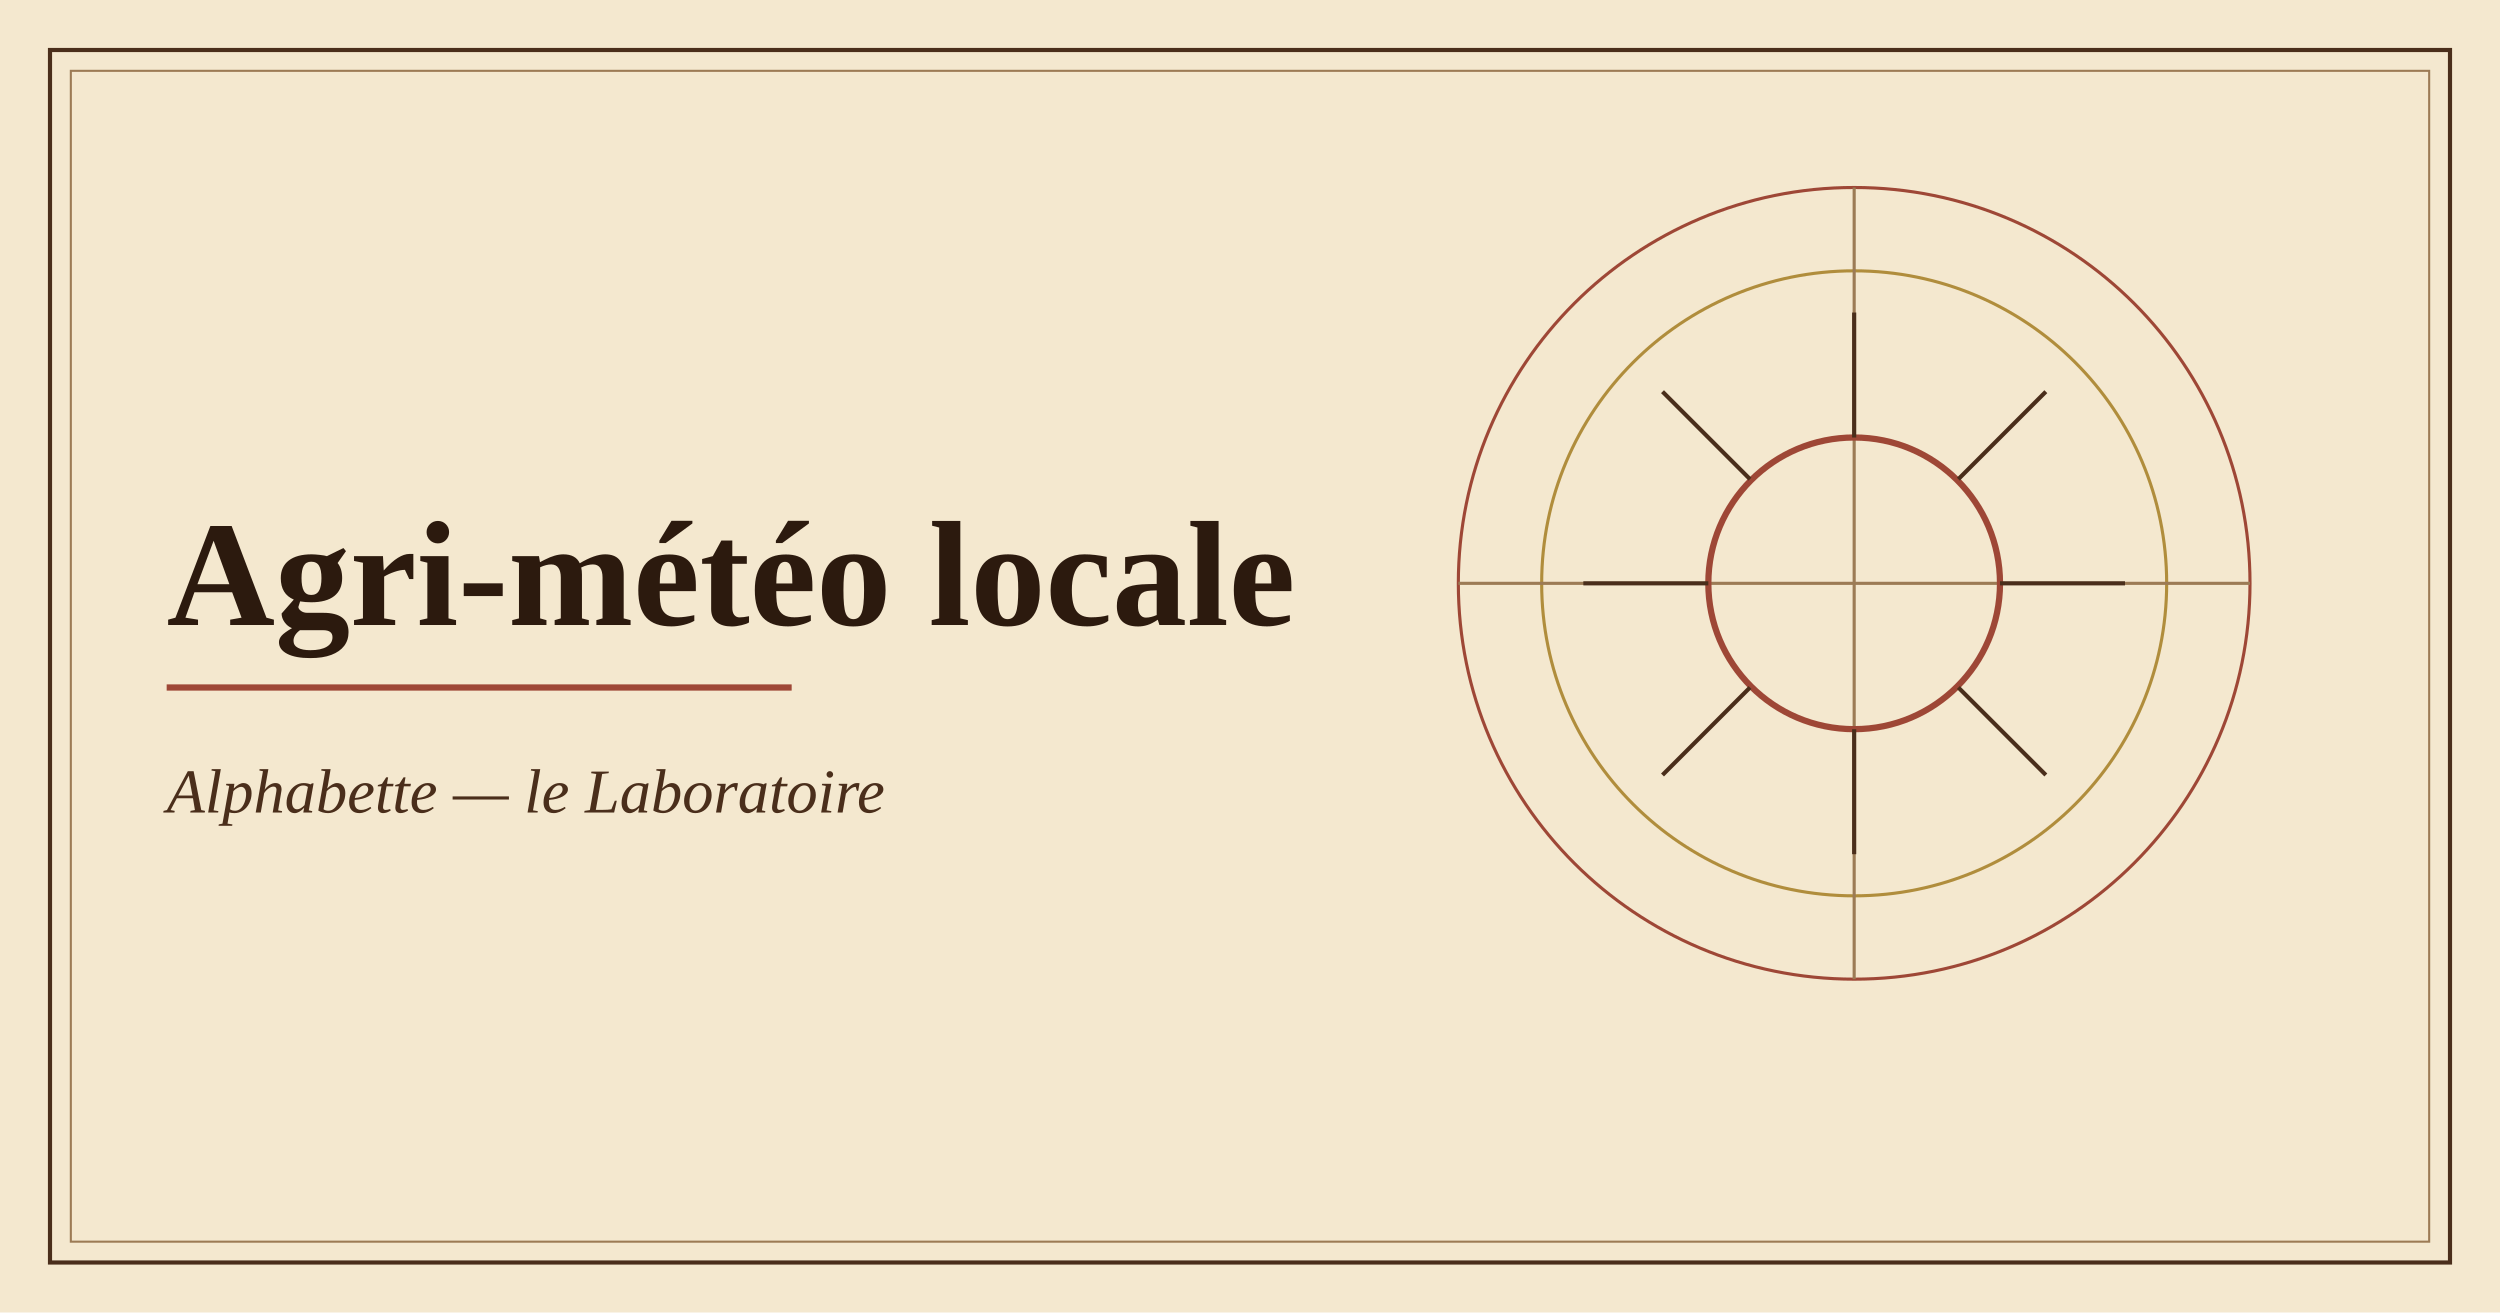
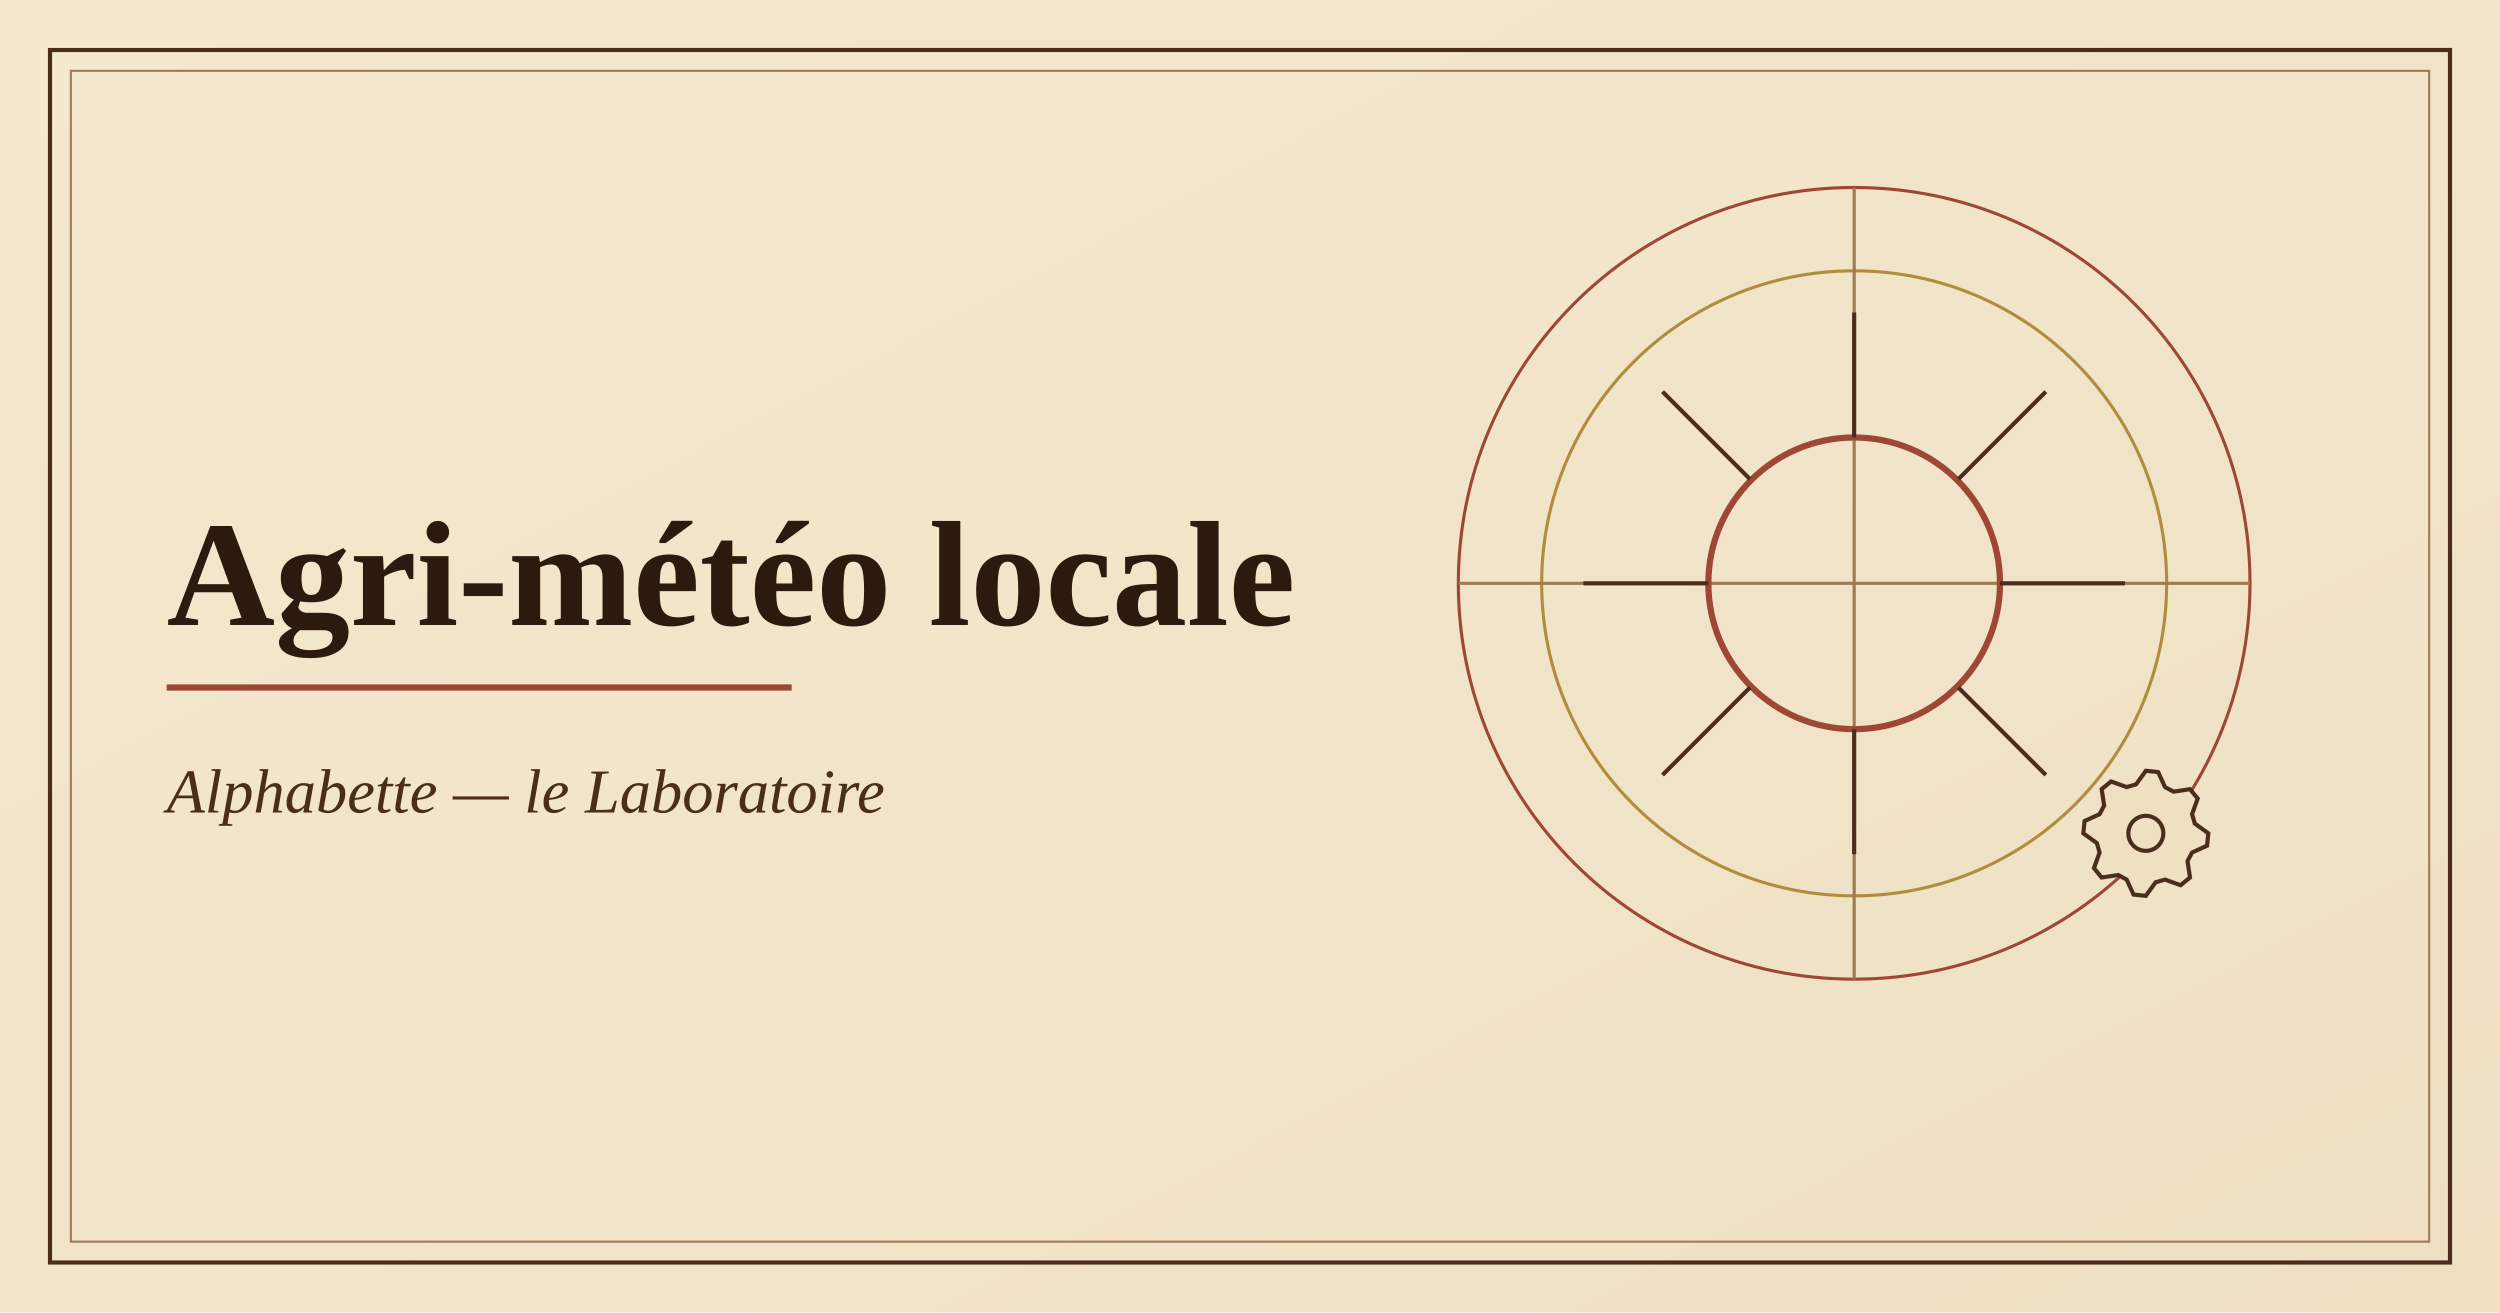
<svg xmlns="http://www.w3.org/2000/svg" viewBox="0 0 1200 630" width="1200" height="630" role="img" aria-label="Illustration de l'application Agri-météo locale">
-   <rect width="1200" height="630" fill="#f4e8cf" />
+   <defs>
+     <linearGradient id="p" x1="0" y1="0" x2="1" y2="1">
+       <stop offset="0" stop-color="#f4e8cf" />
+       <stop offset="1" stop-color="#efe0c2" />
+     </linearGradient>
+   </defs>
+   <rect width="1200" height="630" fill="url(#p)" />
  <rect x="24" y="24" width="1152" height="582" fill="none" stroke="#4a2e1b" stroke-width="2" />
  <rect x="34" y="34" width="1132" height="562" fill="none" stroke="#9c7b55" stroke-width="1" />
  <g fill="none" stroke="#9e4736" stroke-width="1.5">
    <circle cx="890" cy="280" r="190" />
    <circle cx="890" cy="280" r="150" stroke="#b08d3c" />
    <path d="M700 280h380M890 90v380" stroke="#9c7b55" />
  </g>
  <circle cx="890" cy="280" r="70" fill="none" stroke="#9e4736" stroke-width="3" />
  <path d="M890 150v60M890 350v60M760 280h60M960 280h60M798 188l42 42M940 330l42 42M982 188l-42 42M840 330l-42 42" stroke="#4a2e1b" stroke-width="2" />
+   <path d="M1030 370L1035.9 370.6L1039.2 377.8L1043.3 380L1051.2 378.8L1054.9 383.3L1052.2 390.8L1053.5 395.3L1060 400L1059.4 405.9L1052.2 409.2L1050 413.3L1051.2 421.2L1046.7 424.9L1039.2 422.2L1034.7 423.5L1030 430L1024.1 429.4L1020.8 422.2L1016.7 420L1008.8 421.2L1005.1 416.7L1007.8 409.2L1006.5 404.7L1000 400L1000.6 394.1L1007.8 390.8L1010 386.7L1008.8 378.8L1013.3 375.1L1020.8 377.8L1025.3 376.5z" fill="#efe0c2" stroke="#4a2e1b" stroke-width="2" />
+   <circle cx="1030" cy="400" r="8.4" fill="none" stroke="#4a2e1b" stroke-width="2" />
  <text x="80" y="300" font-family="Georgia,'Times New Roman',serif" font-size="72" font-weight="700" fill="#2c1a0e">Agri-météo locale</text>
  <path d="M80 330h300" stroke="#9e4736" stroke-width="3" />
  <text x="80" y="390" font-family="Georgia,'Times New Roman',serif" font-size="30" font-style="italic" fill="#4a2e1b">Alphabette — le Laboratoire</text>
</svg>
